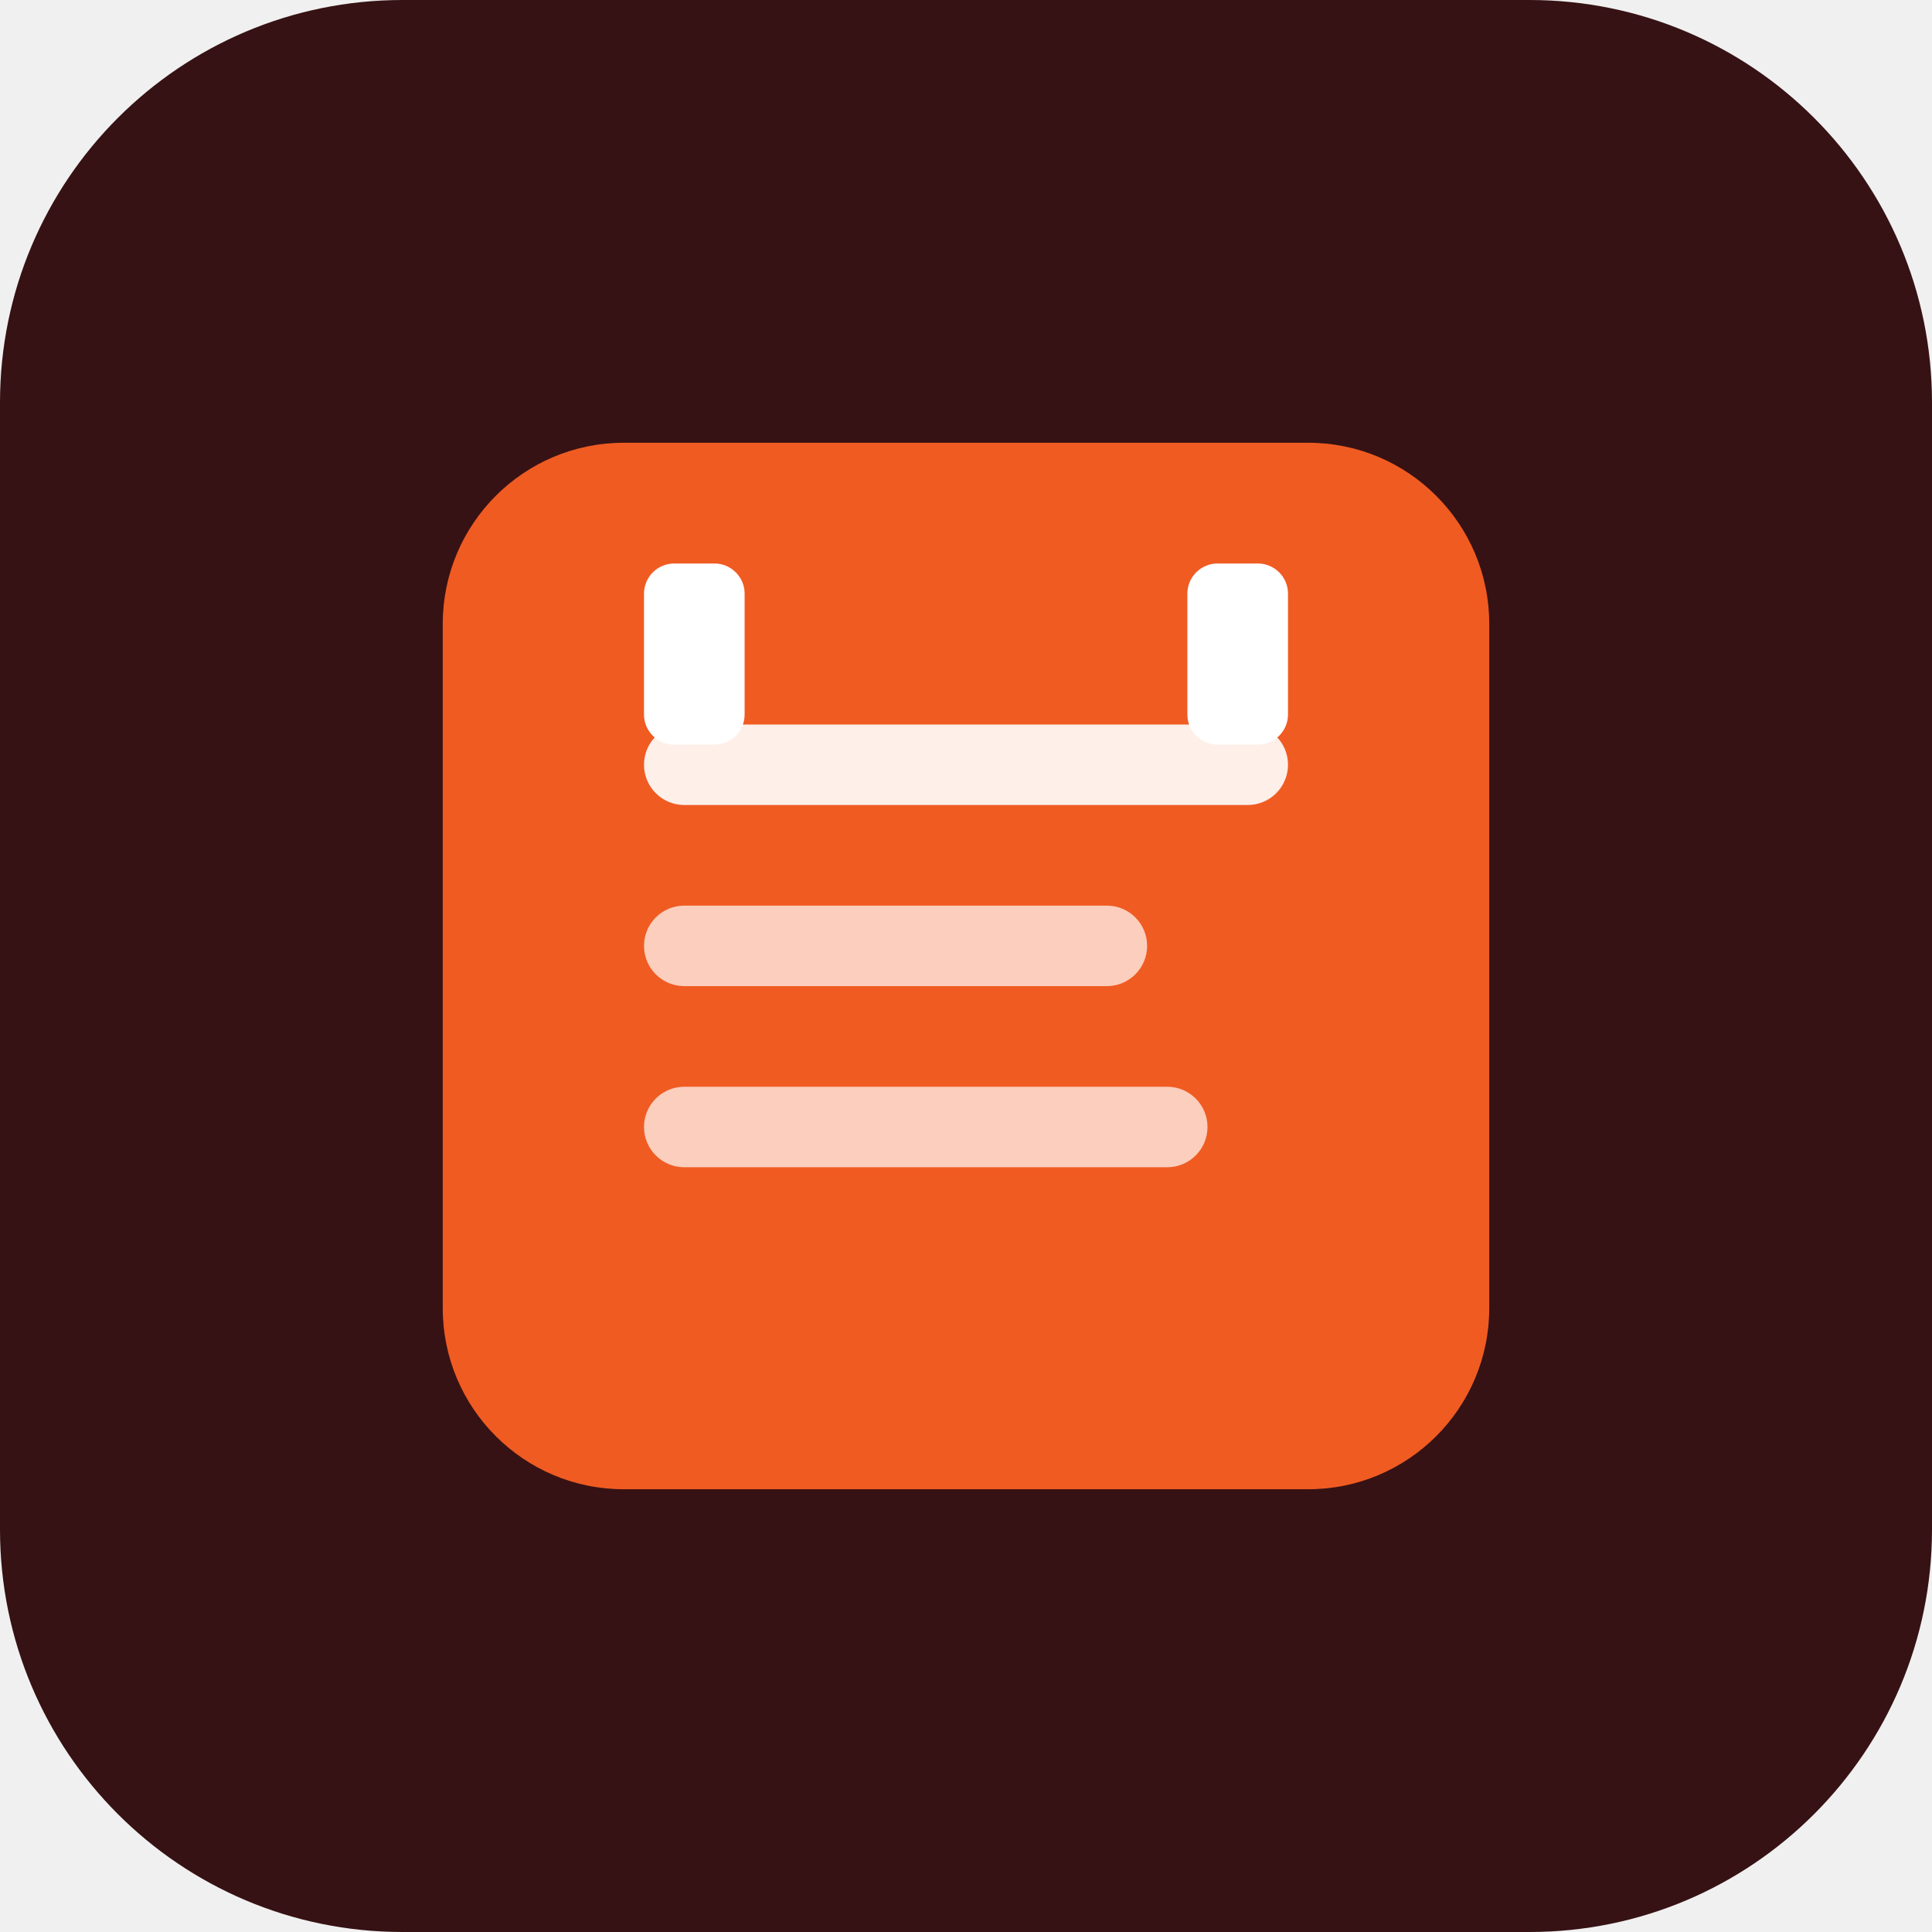
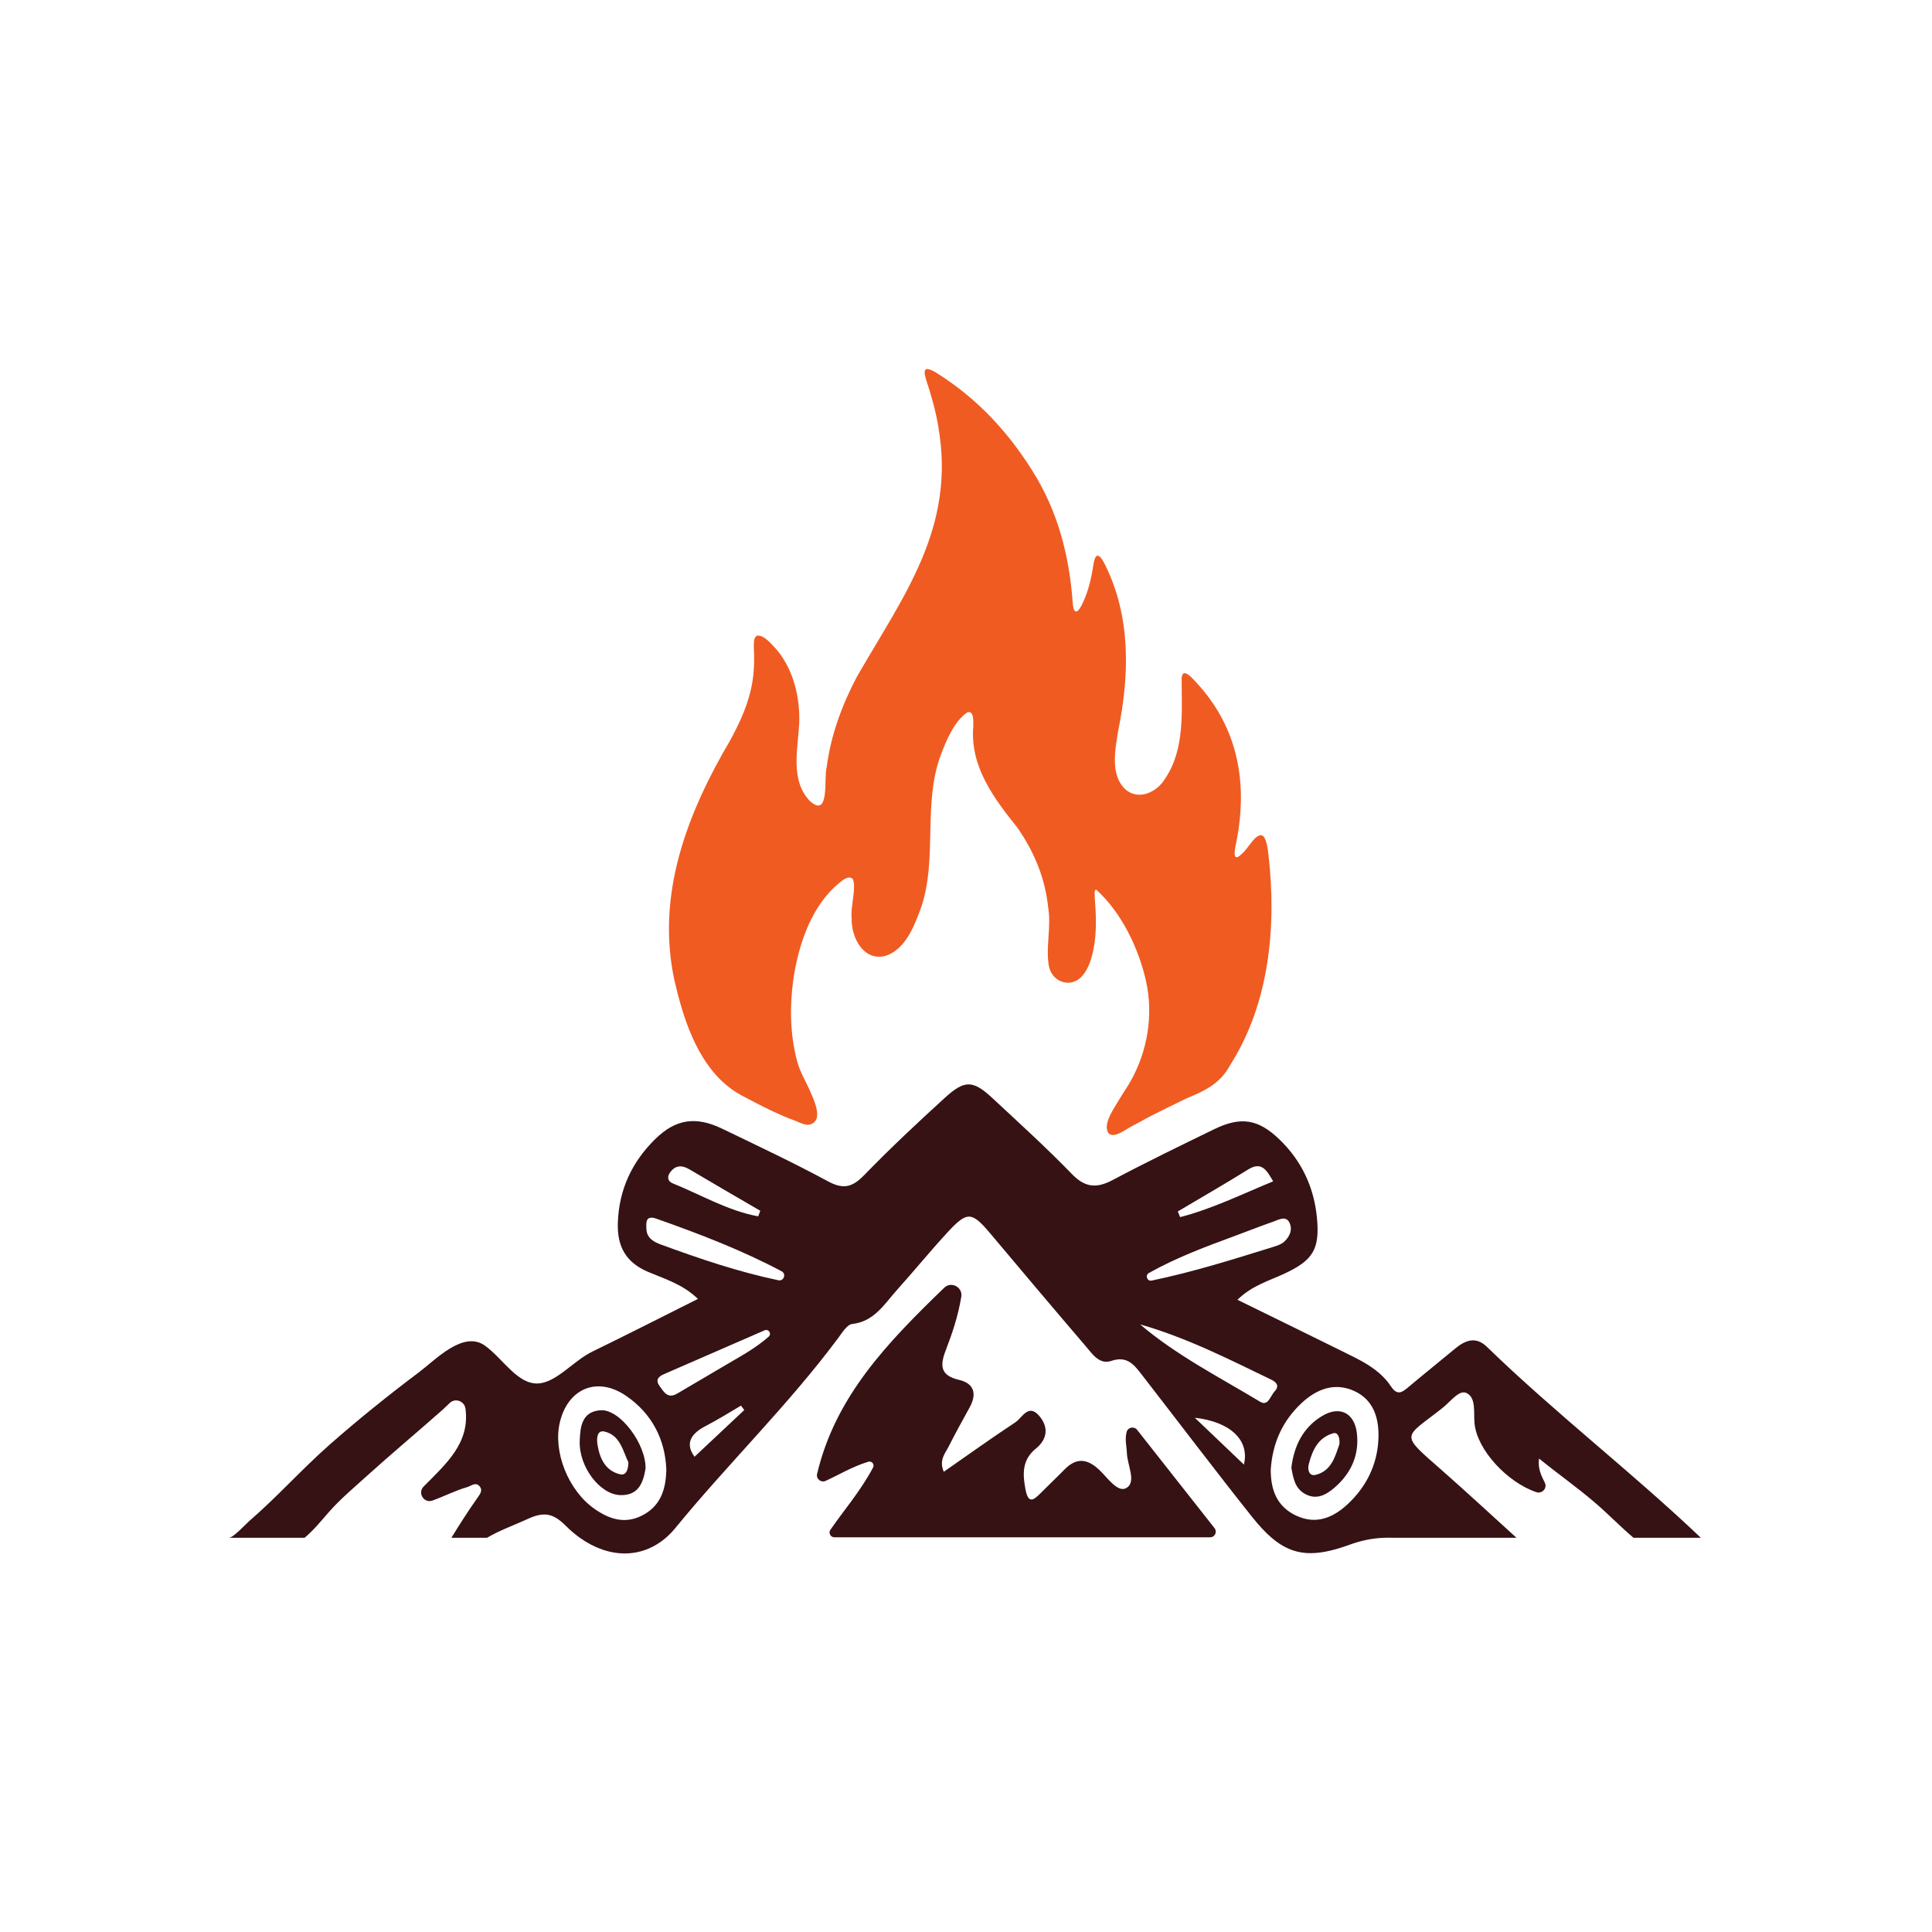
- <svg xmlns="http://www.w3.org/2000/svg" viewBox="0 0 192 192">
-   <rect width="192" height="192" rx="40" fill="#361214" />
-   <rect x="44" y="44" width="104" height="104" rx="18" fill="#F05B22" />
-   <rect x="64" y="72" width="64" height="8" rx="4" fill="white" opacity="0.9" />
-   <rect x="64" y="90" width="50" height="8" rx="4" fill="white" opacity="0.7" />
-   <rect x="64" y="108" width="56" height="8" rx="4" fill="white" opacity="0.7" />
-   <rect x="64" y="56" width="10" height="18" rx="3" fill="white" />
-   <rect x="118" y="56" width="10" height="18" rx="3" fill="white" />
+ <svg xmlns="http://www.w3.org/2000/svg" id="Capa_1" data-name="Capa 1" viewBox="0 0 1080.82 1080.82">
+   <defs>
+     <style>
+       .cls-1 {
+         fill: #fff;
+       }
+ 
+       .cls-2 {
+         fill: #361214;
+       }
+ 
+       .cls-3 {
+         fill: #f05b22;
+       }
+     </style>
+   </defs>
+   <rect class="cls-1" width="1080.82" height="1080.82" />
+   <g>
+     <path class="cls-3" d="M406.18,606.9c2.75,2.32,5.75,4.37,9.03,6.1,5.74,3.03,11.46,6.06,17.34,8.81,3.87,1.81,7.78,3.55,11.81,4.97,3.5,1.24,7.24,3.99,10.81,1.32,4.66-3.49-.12-13.41-1.81-17.33-2.38-5.52-5.72-10.86-7.31-16.68-4.06-14.9-4.33-30.69-2.28-45.87,2.71-18.41,9.1-38.75,23.16-52.05,3.11-2.45,7.12-7.1,10.14-4.47,2.17,4.84-1.39,15.68-.63,21.89-.33,10.96,6.68,24.45,19.12,21.11,11.3-3.89,16.04-17.01,19.86-27.37,9.03-27.17.87-57.2,10.66-84.4,3.23-8.45,7.42-19.01,14.92-24.33,3.96-1.59,3.52,5.1,3.46,7.98-1.77,22.31,11.44,39.87,24.6,56.31,9.78,13.97,15.74,28.85,17.4,45.37,1.68,10.42-1.58,21.91.35,32.35,1.96,9.27,12.95,12.61,19.04,4.85,3.23-3.96,4.78-9.08,5.79-14.01,2.03-9.72,1.55-19.7.79-29.56.15-1.3-.59-4.13.88-4.17,14.13,12.9,23.53,32.41,27.82,51.13,4.21,19.21.76,38.99-8.36,55.51-2.05,3.72-4.57,7.2-6.72,10.86-2.42,4.13-8.01,11.92-6.71,16.95,1.69,6.56,10.17-.24,13.37-1.87,4.23-2.16,8.31-4.62,12.57-6.73,6.28-3.11,12.45-6.21,18.74-9.23,10.21-4.13,18.8-8.43,24.03-18.28,22.16-34.67,26.15-77.73,21.58-117.82-.4-3.24-.92-8.37-3-10.55-3.81-2.59-8.49,7.31-11.65,9.72-5.84,5.98-4.29-1.93-3.43-5.88,7.21-35.8.03-67.58-25.28-92.85-2.5-2.27-4.72-3.37-5.23.37,0,18.86,1.9,39.96-9.11,56.34-4.39,7.56-14.67,12.7-22.17,6.36-8.76-7.95-5.95-22.05-4.29-32.54,6.42-31.3,7.33-63.97-7.3-93.33-2.8-5.71-5.4-7.64-6.48.15-1.17,7.33-2.72,14.37-5.88,21.09-2.39,5.34-5.14,7.83-5.71-.03-1.98-27.07-8.58-51.52-22.53-73.7-13.64-21.69-30.48-40.08-52.95-54.34-1.73-1.22-5.22-3.07-6.5-2.46-1.28.51-.96,2.88.04,6.04,2.79,8.39,5.41,17.48,6.83,26.48,9.69,56.41-19.51,94.06-45.77,139.74-8.21,15.71-14.43,32.46-16.71,50.13-1.84,5.65,2.01,29.37-9.46,19.12-11.11-11.65-6.68-29.01-5.94-43.44.48-14.83-3.24-29.69-12.29-40.86-2.8-2.95-7.23-8.86-11.42-8.17-2.03,1.24-1.65,4.71-1.65,6.99.4,8.57.05,16.36-2.03,24.59-2.33,9.43-6.53,18.25-11.12,26.76-24.04,40.76-41.8,86.36-31.26,134.64,4.74,20.57,12.2,44.26,28.85,58.28Z" />
+     <g>
+       <path class="cls-2" d="M464.58,855.78c7.59-11.07,16.58-21.22,23.85-34.81.96-1.79-.76-3.83-2.69-3.23-9.14,2.82-16.43,7.32-23.86,10.71-2.58,1.18-5.42-1.15-4.77-3.91,10.25-43.38,39.24-73.33,71.09-104.12,3.94-3.81,10.47-.37,9.57,5.04-1.85,11.16-5.14,20.68-8.74,30.06-3.34,8.72-2.85,14.01,7.51,16.43,8.42,1.95,10.06,7.8,5.95,15.31-3.98,7.3-8.06,14.57-11.8,22.01-1.97,3.89-5.51,7.54-2.71,14.09,13.54-9.43,26.6-18.81,40.01-27.65,3.79-2.48,7.22-10.59,13.19-3.84,5.43,6.17,5.08,13.04-1.74,18.57-7.61,6.19-7.43,13.93-5.77,22.68,1.55,8.11,4.26,6.48,8.45,2.22,4.4-4.45,8.96-8.71,13.33-13.19,6.48-6.63,12.48-6.38,19.31-.05,4.71,4.35,10.46,13.27,15.44,10.29,5.69-3.42.42-12.78.21-19.59-.12-3.67-1.25-7.5-.14-11.71.7-2.66,4.18-3.33,5.88-1.18,12.53,15.88,34.35,43.61,43.31,55,1.63,2.08.15,5.11-2.49,5.11h-210.17c-2.2,0-3.49-2.47-2.23-4.27h0Z" />
+       <path class="cls-2" d="M951.48,860.25c-38.67-36.78-81.26-69.54-119.68-106.81-6.16-5.95-12.03-3.76-17.75,1.02-8.66,7.19-17.46,14.22-26.07,21.46-3.51,2.95-6.21,5.11-9.82-.32-6.74-10.16-17.67-14.91-28.13-20.1-18.96-9.38-37.96-18.65-57.76-28.36,8.12-7.95,17.46-10.53,25.99-14.49,16.07-7.48,20.12-13.49,18.51-31.08-1.58-17.15-8.5-32.11-21.04-44.16-11.8-11.35-21.49-12.95-36.32-5.76-19.09,9.27-38.19,18.54-56.94,28.49-8.95,4.74-15.36,4.32-22.76-3.3-14.22-14.67-29.37-28.42-44.33-42.35-10.98-10.24-15.61-10.53-26.71-.42-15.41,14.04-30.66,28.31-45.15,43.27-6.55,6.75-11.59,8.24-20.22,3.58-19.38-10.48-39.35-19.86-59.21-29.45-14.75-7.13-26.07-5.55-37.64,5.87-12.95,12.74-20.2,28.24-20.81,46.73-.44,13.15,4.38,22.13,16.94,27.47,9.29,3.95,19.38,6.87,27.86,15.11-20.28,10.14-39.51,19.97-58.95,29.42-10.88,5.29-20.15,17.38-30.5,17.88-11.49.55-19.6-13.86-29.66-21.13-12.11-8.75-27.61,7.84-36.7,14.67-17.17,12.91-33.94,26.38-50.08,40.57-15.63,13.74-29.53,29.43-45.25,42.98-2.02,1.74-8.76,9.24-11.3,9.24h42.41c5.11-4.3,9.12-9.29,13.62-14.43,6.13-6.98,13.49-13.19,20.36-19.41,14.17-12.83,28.87-25.07,43.17-37.74,1.4-1.25,2.74-2.63,4.12-3.9,3.12-2.89,8.19-.93,8.73,3.29,2.52,19.33-10.9,30.81-23.44,43.56-3.52,3.58.23,9.52,4.96,7.81,6.83-2.47,12.82-5.63,19.23-7.45,2.31-.66,4.8-2.97,6.88-.81,2.69,2.81-.1,5.29-1.58,7.64-5.03,7.17-9.48,14.17-13.93,21.44h19.94c7.03-4.19,15.02-6.96,22.71-10.51,8.95-4.09,14.12-3.42,21.28,3.76,2.56,2.56,5.21,4.82,7.93,6.75,16.15,11.54,34.37,11.83,48.12,0,1.89-1.61,3.69-3.47,5.38-5.55,29.58-36.16,63.23-68.79,91.13-106.35,2.19-2.95,4.87-7.35,7.72-7.69,12.46-1.43,18.01-11.22,25.12-19.12,9.48-10.53,18.44-21.55,28.05-31.98,11.24-12.19,13.69-11.9,24.21.6,17.72,21.07,35.45,42.12,53.36,63.02,3.69,4.32,7.58,10.38,14.25,8.11,9.14-3.11,13.04,2.61,17.41,8.22,20.44,26.36,40.56,52.97,61.32,79.07,3.8,4.77,7.38,8.64,10.93,11.67,12.28,10.48,24.26,10.96,43.9,3.79,6.37-2.32,12.49-3.51,18.91-3.79,1.79-.06,3.59-.06,5.43,0h68.74c-14.56-13.22-28.1-25.76-41.96-37.95-23.84-20.94-21.23-17.39.85-34.9,4.16-3.3,9.03-10.11,13.14-8.14,5.5,2.63,3.92,10.83,4.48,16.86,1.37,14.98,18.38,33.13,34.58,38.61,3.29,1.1,6.29-2.26,4.74-5.35-1.89-3.77-3.98-7.77-3.22-13.46,10.22,8.32,21.04,15.91,31.05,24.47,7.58,6.46,14.27,13.49,21.81,19.86,0,0,37.63,0,37.63,0ZM374.9,655.85c3.05-4.16,6.66-4.11,10.87-1.63,13.16,7.79,26.37,15.44,39.56,23.13l-1.17,3.11c-17.05-3.13-32.01-12.09-47.89-18.49-2.72-1.1-3.22-3.59-1.37-6.13ZM359.15,847.85c-9.8,4.97-18.57,1.92-26.78-3.9-14.56-10.33-23.07-31.92-19.18-48.25,4.51-19.01,20.94-25.87,37.03-14.85,14.64,10.03,21.88,24.54,22.55,41.24-.23,11.66-3.5,20.63-13.62,25.76ZM388.57,814.94c-4.79-6.37-3.27-12.2,5.8-16.96,6.86-3.6,13.5-7.62,20.15-11.62,1.11,1.48.74.97,1.85,2.45-9.29,8.73-18.57,17.44-27.81,26.13ZM403.64,765.02c-8.22,4.92-16.52,9.66-24.75,14.56-5.3,3.16-7.42-.76-9.9-4.18-2.45-3.4-.73-5.27,2.35-6.61,18.8-8.2,37.62-16.39,56.44-24.58,2.22-.96,4.06,1.94,2.25,3.55-7.99,7.09-17.4,11.88-26.4,17.26ZM369.66,696.21c-3.79-1.4-7.79-3.48-8.04-8.58-.21-4.03-.4-8,5.8-5.79,23.9,8.46,47.52,17.5,69.86,29.36,2.73,1.45,1.22,5.65-1.81,5.02-22.6-4.74-44.29-12.12-65.82-20.02ZM698.17,654.3c7.5-4.69,10.32.05,14.07,6.58-17.43,7.17-34.07,15.38-52.04,20.02l-1.3-3.18c13.11-7.79,26.34-15.35,39.27-23.42ZM644.33,716.4c-2.58.54-3.89-2.96-1.59-4.25,14.99-8.41,31.13-14.51,47.34-20.46,7.38-2.71,14.69-5.64,22.1-8.21,2.95-1.02,6.92-3.5,9,.19,2.18,3.89.44,8.19-2.95,11.14-1.5,1.29-3.61,2.03-5.58,2.64-22.52,6.99-45,14.1-68.33,18.94ZM695.88,819.33c-9.3-8.87-17.78-16.94-27.47-26.2,19.97,2.27,30.76,12.59,27.47,26.2ZM705.02,784.22c-22.86-13.78-46.8-25.95-67.22-43.32,25.97,7.4,49.48,19.39,73.22,30.84,3.11,1.5,4.92,3.59,2.05,6.63-2.31,2.45-3.66,8.5-8.04,5.85ZM710.89,822.23c.98-15.07,6.66-27.29,17.01-37.08,8.37-7.92,18.49-12.04,29.6-7.03,11.32,5.11,14.15,15.93,13.62,27.2-.69,14.25-6.85,26.55-17.25,36.21-7.95,7.38-17.35,11.53-28.42,6.51-11.48-5.21-14.56-15.04-14.56-25.81Z" />
+       <path class="cls-2" d="M336.14,788.93c-10.67.6-11.57,9.3-11.83,17.3-.47,14.33,11.22,29.82,22.71,30.18,10.37.32,12.83-7.24,14.12-14.8.29-13.96-14.38-33.27-25-32.68ZM346.96,824.78c-8.35-1.95-11.43-8.88-12.7-16.56-.53-3.14-.45-8.35,3.89-7.37,8.85,2.02,10.29,10.88,13.4,17.22-.08,3.9-1.14,7.5-4.58,6.71Z" />
+       <path class="cls-2" d="M759.09,801.84c-1.34-11.59-9.77-15.62-19.59-9.62-10.69,6.51-15.57,16.75-17.07,28.82,1.05,5.82,1.92,11.64,7.82,14.8,6.17,3.32,11.43.52,15.91-3.26,9.46-7.95,14.36-18.33,12.93-30.74ZM749.3,808c-2.35,6.55-4.24,14.7-13.09,17.04-4.01,1.06-4.79-2.98-4.08-5.77,1.97-7.75,5.22-15.11,13.75-17.46,2.64-.73,3.77,2.55,3.42,6.19Z" />
+     </g>
+   </g>
</svg>
